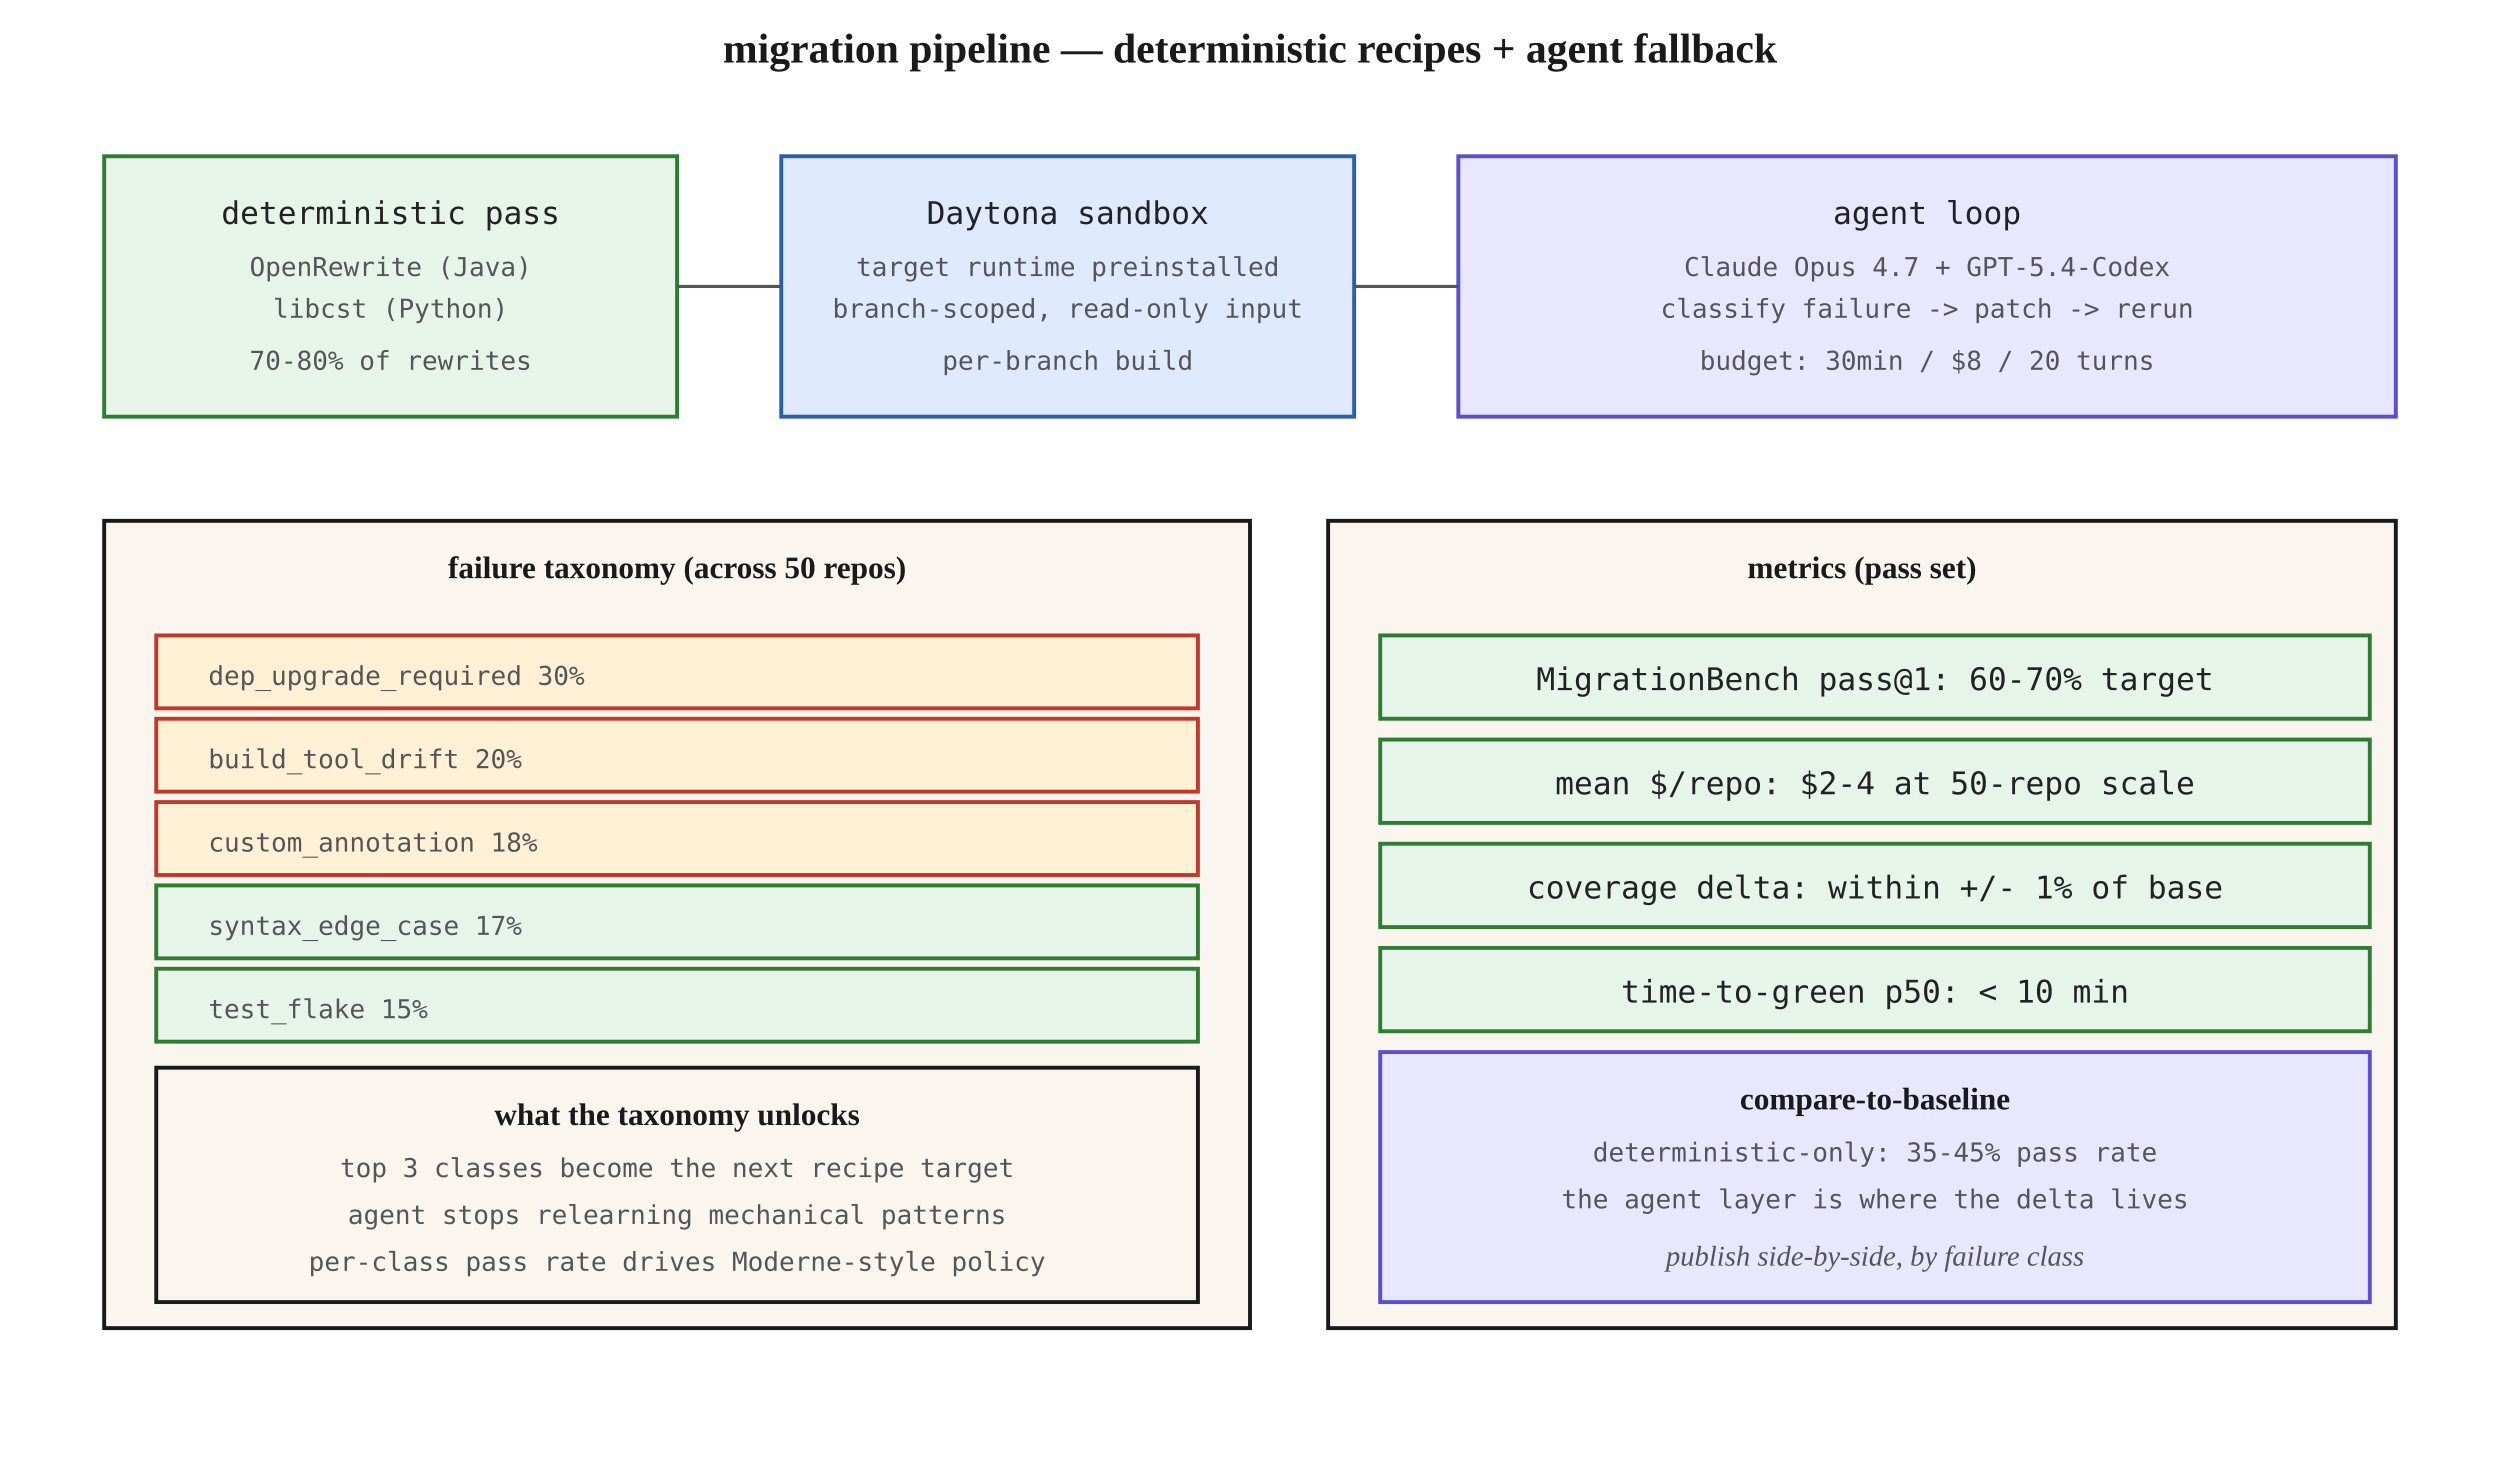
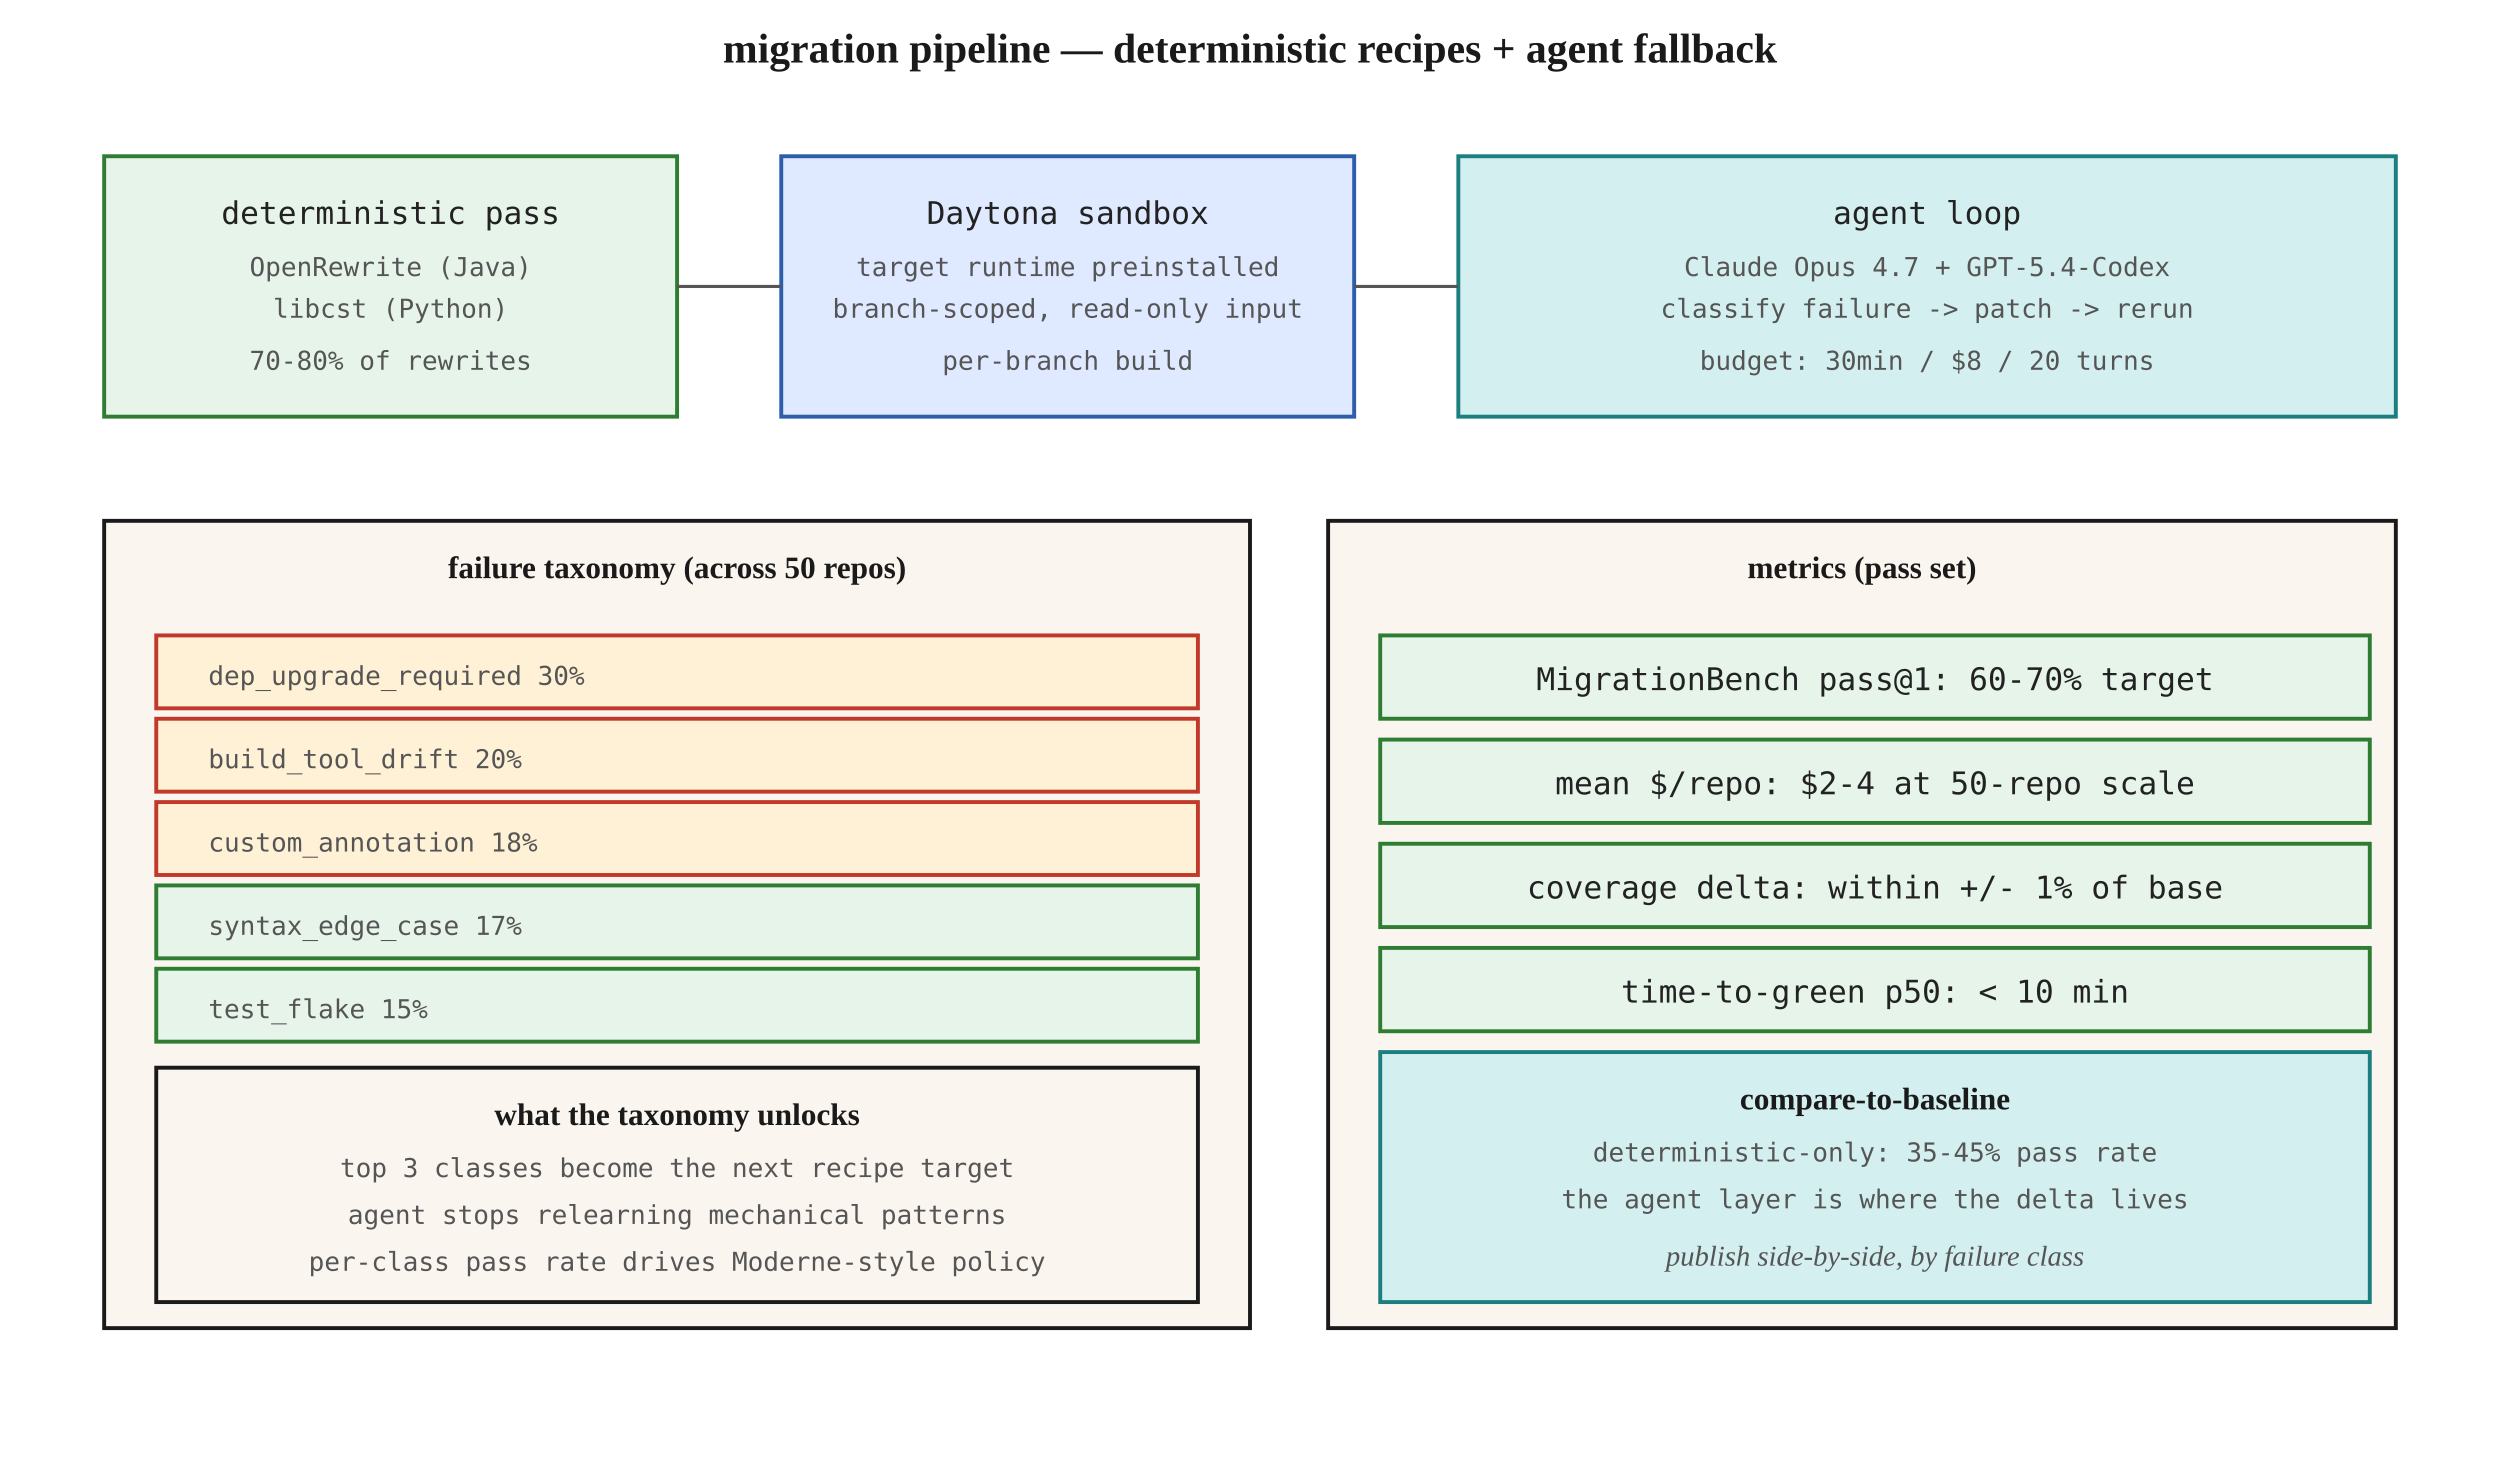
<svg xmlns="http://www.w3.org/2000/svg" viewBox="0 0 960 560" font-family="Georgia, 'Times New Roman', serif">
  <defs>
    <style>
      .box { fill: #faf6ef; stroke: #1a1a1a; stroke-width: 1.5; }
      .hot { fill: #fff1d6; stroke: #c0392b; stroke-width: 1.5; }
      .cool { fill: #e6f4ea; stroke: #2e7d32; stroke-width: 1.5; }
      .cold { fill: #dfe9ff; stroke: #2c5ea9; stroke-width: 1.5; }
-       .dsk { fill: #e9e6ff; stroke: #5a4fcf; stroke-width: 1.5; }
+       .dsk { fill: #d4efef; stroke: #1C7F7F; stroke-width: 1.5; }
      .step { font-size: 12px; font-family: 'Menlo', monospace; fill: #222; }
      .small { font-size: 10px; font-family: 'Menlo', monospace; fill: #555; }
      .caption { font-size: 11px; fill: #555; font-style: italic; }
      .title { font-size: 16px; font-weight: 700; fill: #1a1a1a; }
      .head { font-size: 12px; font-weight: 700; fill: #1a1a1a; }
      .edge { stroke: #555; stroke-width: 1.2; fill: none; }
    </style>
  </defs>
  <text x="480" y="24" text-anchor="middle" class="title">migration pipeline — deterministic recipes + agent fallback</text>
  <rect x="40" y="60" width="220" height="100" class="cool" />
  <text x="150" y="86" text-anchor="middle" class="step">deterministic pass</text>
  <text x="150" y="106" text-anchor="middle" class="small">OpenRewrite (Java)</text>
  <text x="150" y="122" text-anchor="middle" class="small">libcst (Python)</text>
  <text x="150" y="142" text-anchor="middle" class="small">70-80% of rewrites</text>
  <rect x="300" y="60" width="220" height="100" class="cold" />
  <text x="410" y="86" text-anchor="middle" class="step">Daytona sandbox</text>
  <text x="410" y="106" text-anchor="middle" class="small">target runtime preinstalled</text>
  <text x="410" y="122" text-anchor="middle" class="small">branch-scoped, read-only input</text>
  <text x="410" y="142" text-anchor="middle" class="small">per-branch build</text>
  <rect x="560" y="60" width="360" height="100" class="dsk" />
  <text x="740" y="86" text-anchor="middle" class="step">agent loop</text>
  <text x="740" y="106" text-anchor="middle" class="small">Claude Opus 4.7 + GPT-5.4-Codex</text>
  <text x="740" y="122" text-anchor="middle" class="small">classify failure -&gt; patch -&gt; rerun</text>
  <text x="740" y="142" text-anchor="middle" class="small">budget: 30min / $8 / 20 turns</text>
  <path d="M260,110 L300,110" class="edge" />
  <path d="M520,110 L560,110" class="edge" />
  <rect x="40" y="200" width="440" height="310" class="box" />
  <text x="260" y="222" text-anchor="middle" class="head">failure taxonomy (across 50 repos)</text>
  <rect x="60" y="244" width="400" height="28" class="hot" />
  <text x="80" y="263" class="small">dep_upgrade_required         30%</text>
  <rect x="60" y="276" width="400" height="28" class="hot" />
  <text x="80" y="295" class="small">build_tool_drift             20%</text>
  <rect x="60" y="308" width="400" height="28" class="hot" />
  <text x="80" y="327" class="small">custom_annotation            18%</text>
  <rect x="60" y="340" width="400" height="28" class="cool" />
  <text x="80" y="359" class="small">syntax_edge_case             17%</text>
  <rect x="60" y="372" width="400" height="28" class="cool" />
  <text x="80" y="391" class="small">test_flake                   15%</text>
  <rect x="60" y="410" width="400" height="90" class="box" />
  <text x="260" y="432" text-anchor="middle" class="head">what the taxonomy unlocks</text>
  <text x="260" y="452" text-anchor="middle" class="small">top 3 classes become the next recipe target</text>
  <text x="260" y="470" text-anchor="middle" class="small">agent stops relearning mechanical patterns</text>
  <text x="260" y="488" text-anchor="middle" class="small">per-class pass rate drives Moderne-style policy</text>
  <rect x="510" y="200" width="410" height="310" class="box" />
  <text x="715" y="222" text-anchor="middle" class="head">metrics (pass set)</text>
  <rect x="530" y="244" width="380" height="32" class="cool" />
  <text x="720" y="265" text-anchor="middle" class="step">MigrationBench pass@1: 60-70% target</text>
  <rect x="530" y="284" width="380" height="32" class="cool" />
  <text x="720" y="305" text-anchor="middle" class="step">mean $/repo: $2-4 at 50-repo scale</text>
  <rect x="530" y="324" width="380" height="32" class="cool" />
  <text x="720" y="345" text-anchor="middle" class="step">coverage delta: within +/- 1% of base</text>
  <rect x="530" y="364" width="380" height="32" class="cool" />
  <text x="720" y="385" text-anchor="middle" class="step">time-to-green p50: &lt; 10 min</text>
  <rect x="530" y="404" width="380" height="96" class="dsk" />
  <text x="720" y="426" text-anchor="middle" class="head">compare-to-baseline</text>
  <text x="720" y="446" text-anchor="middle" class="small">deterministic-only: 35-45% pass rate</text>
  <text x="720" y="464" text-anchor="middle" class="small">the agent layer is where the delta lives</text>
  <text x="720" y="486" text-anchor="middle" class="caption">publish side-by-side, by failure class</text>
</svg>
